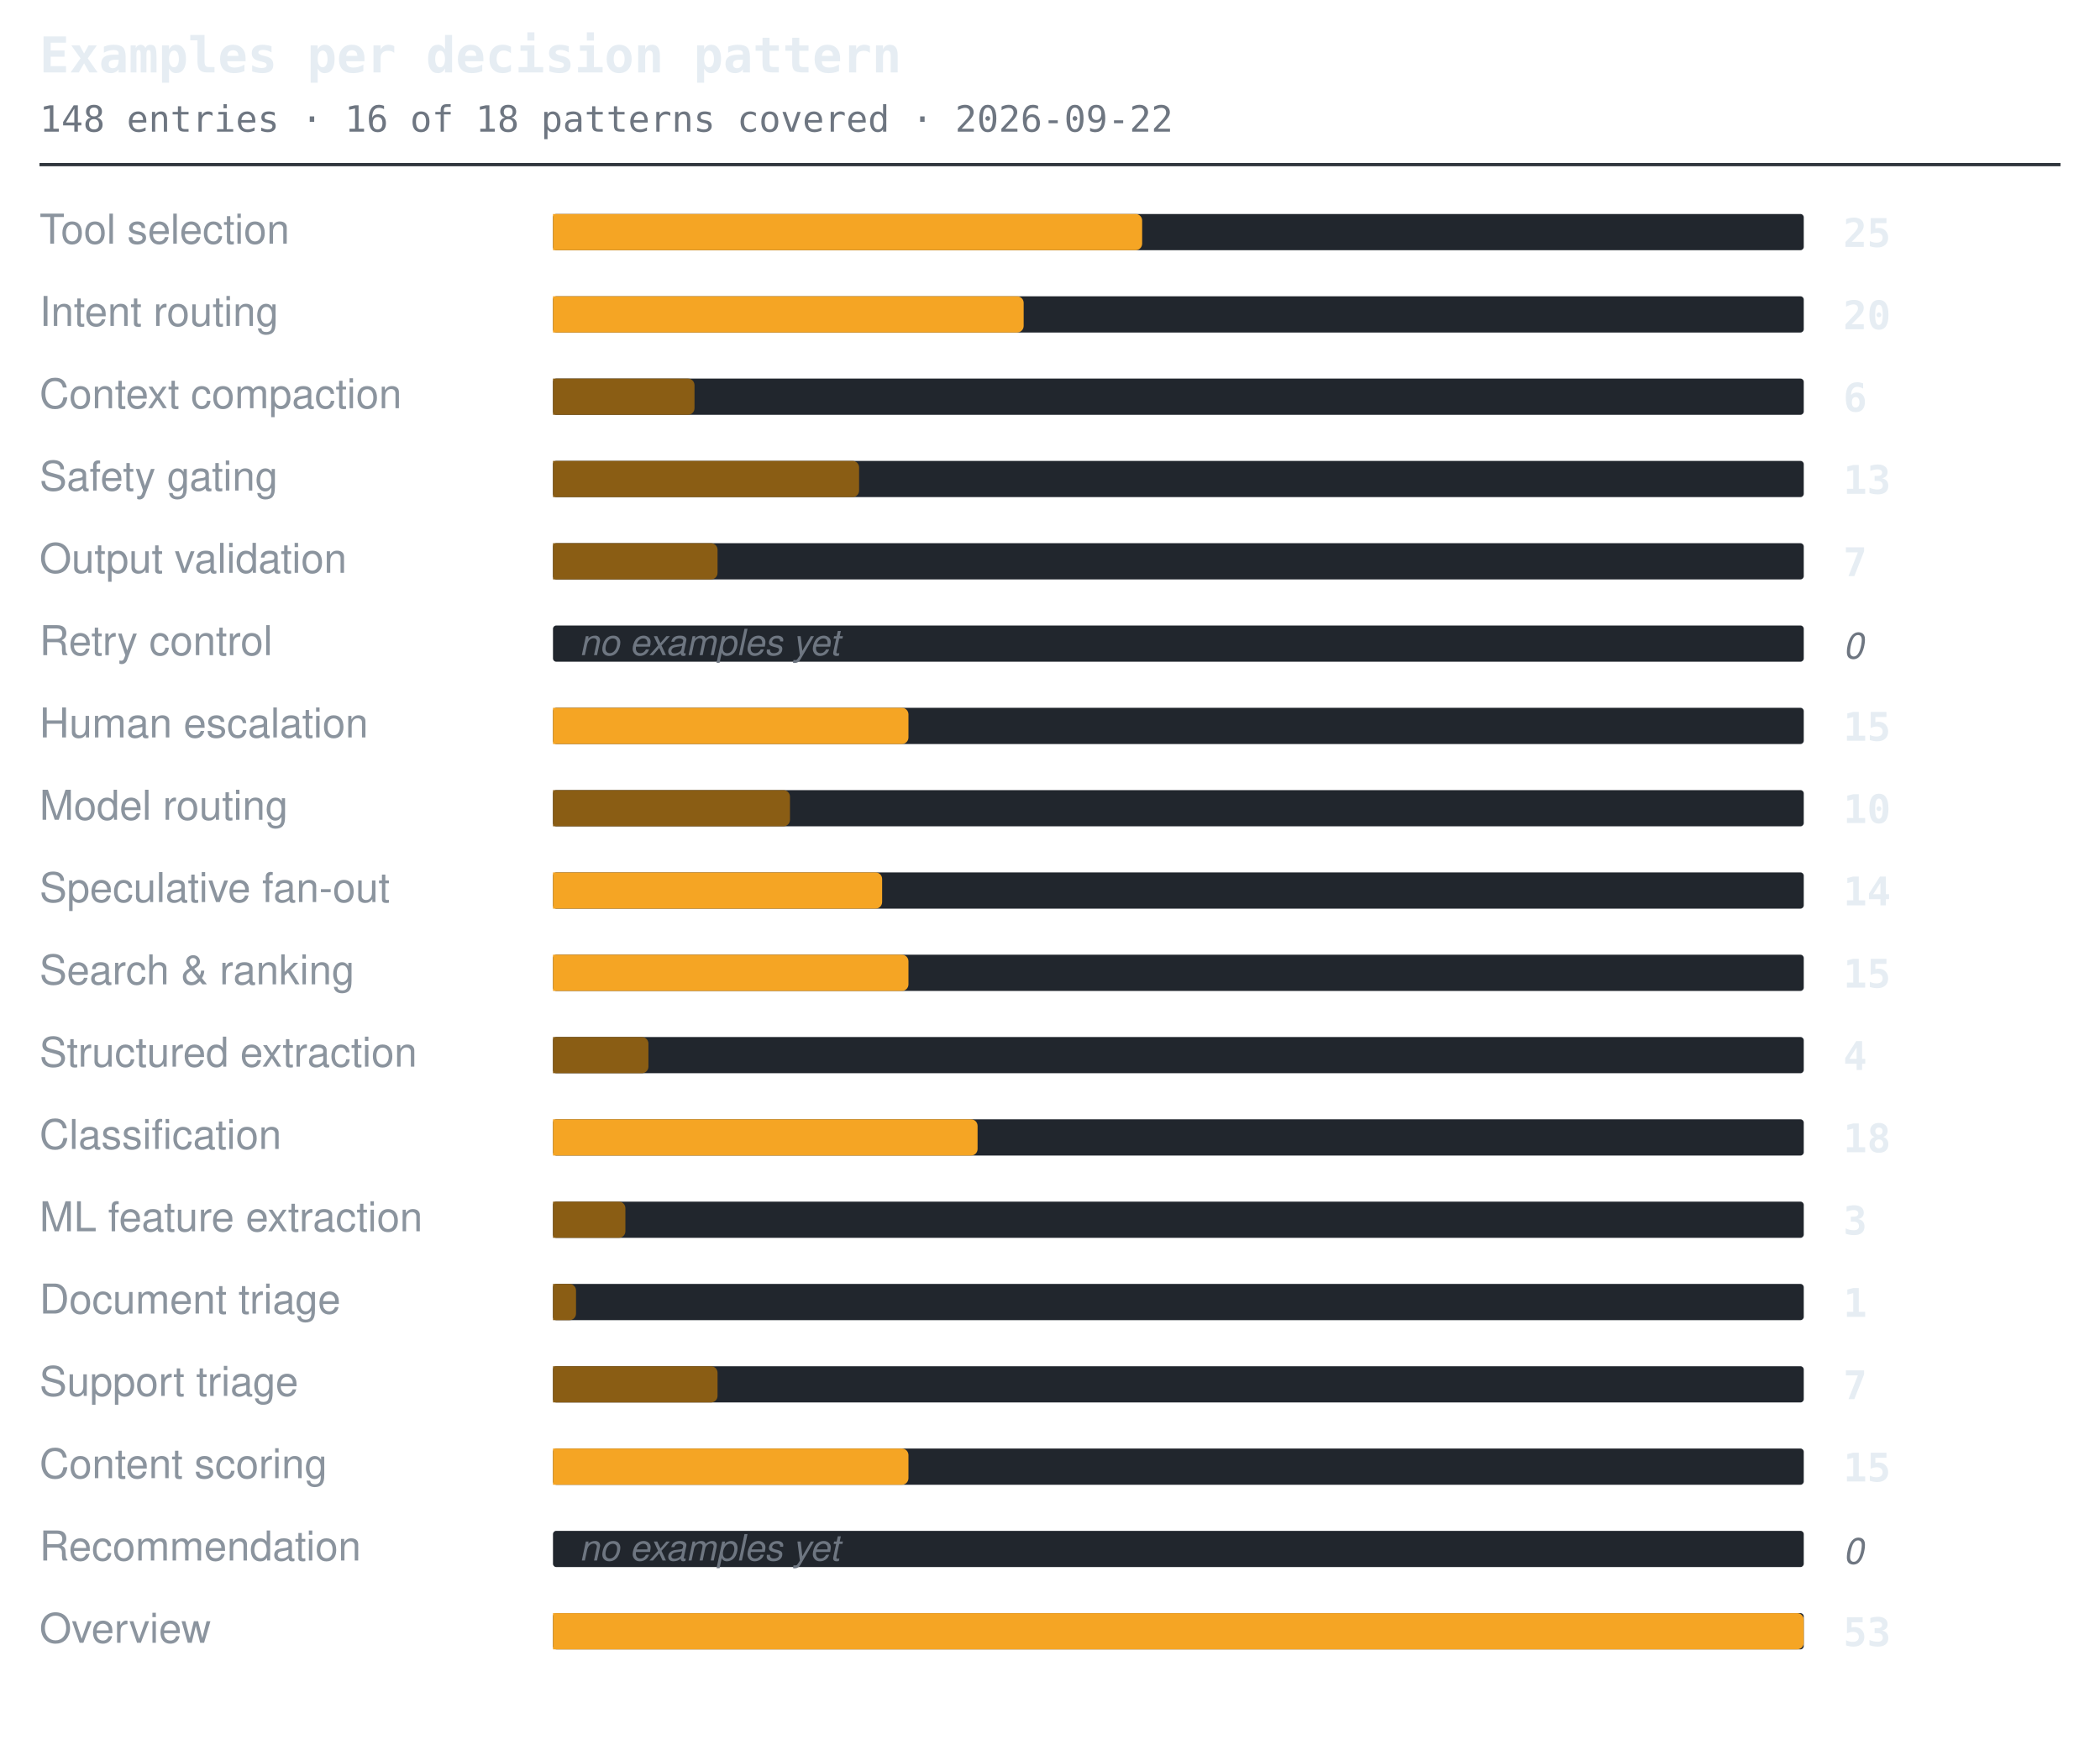
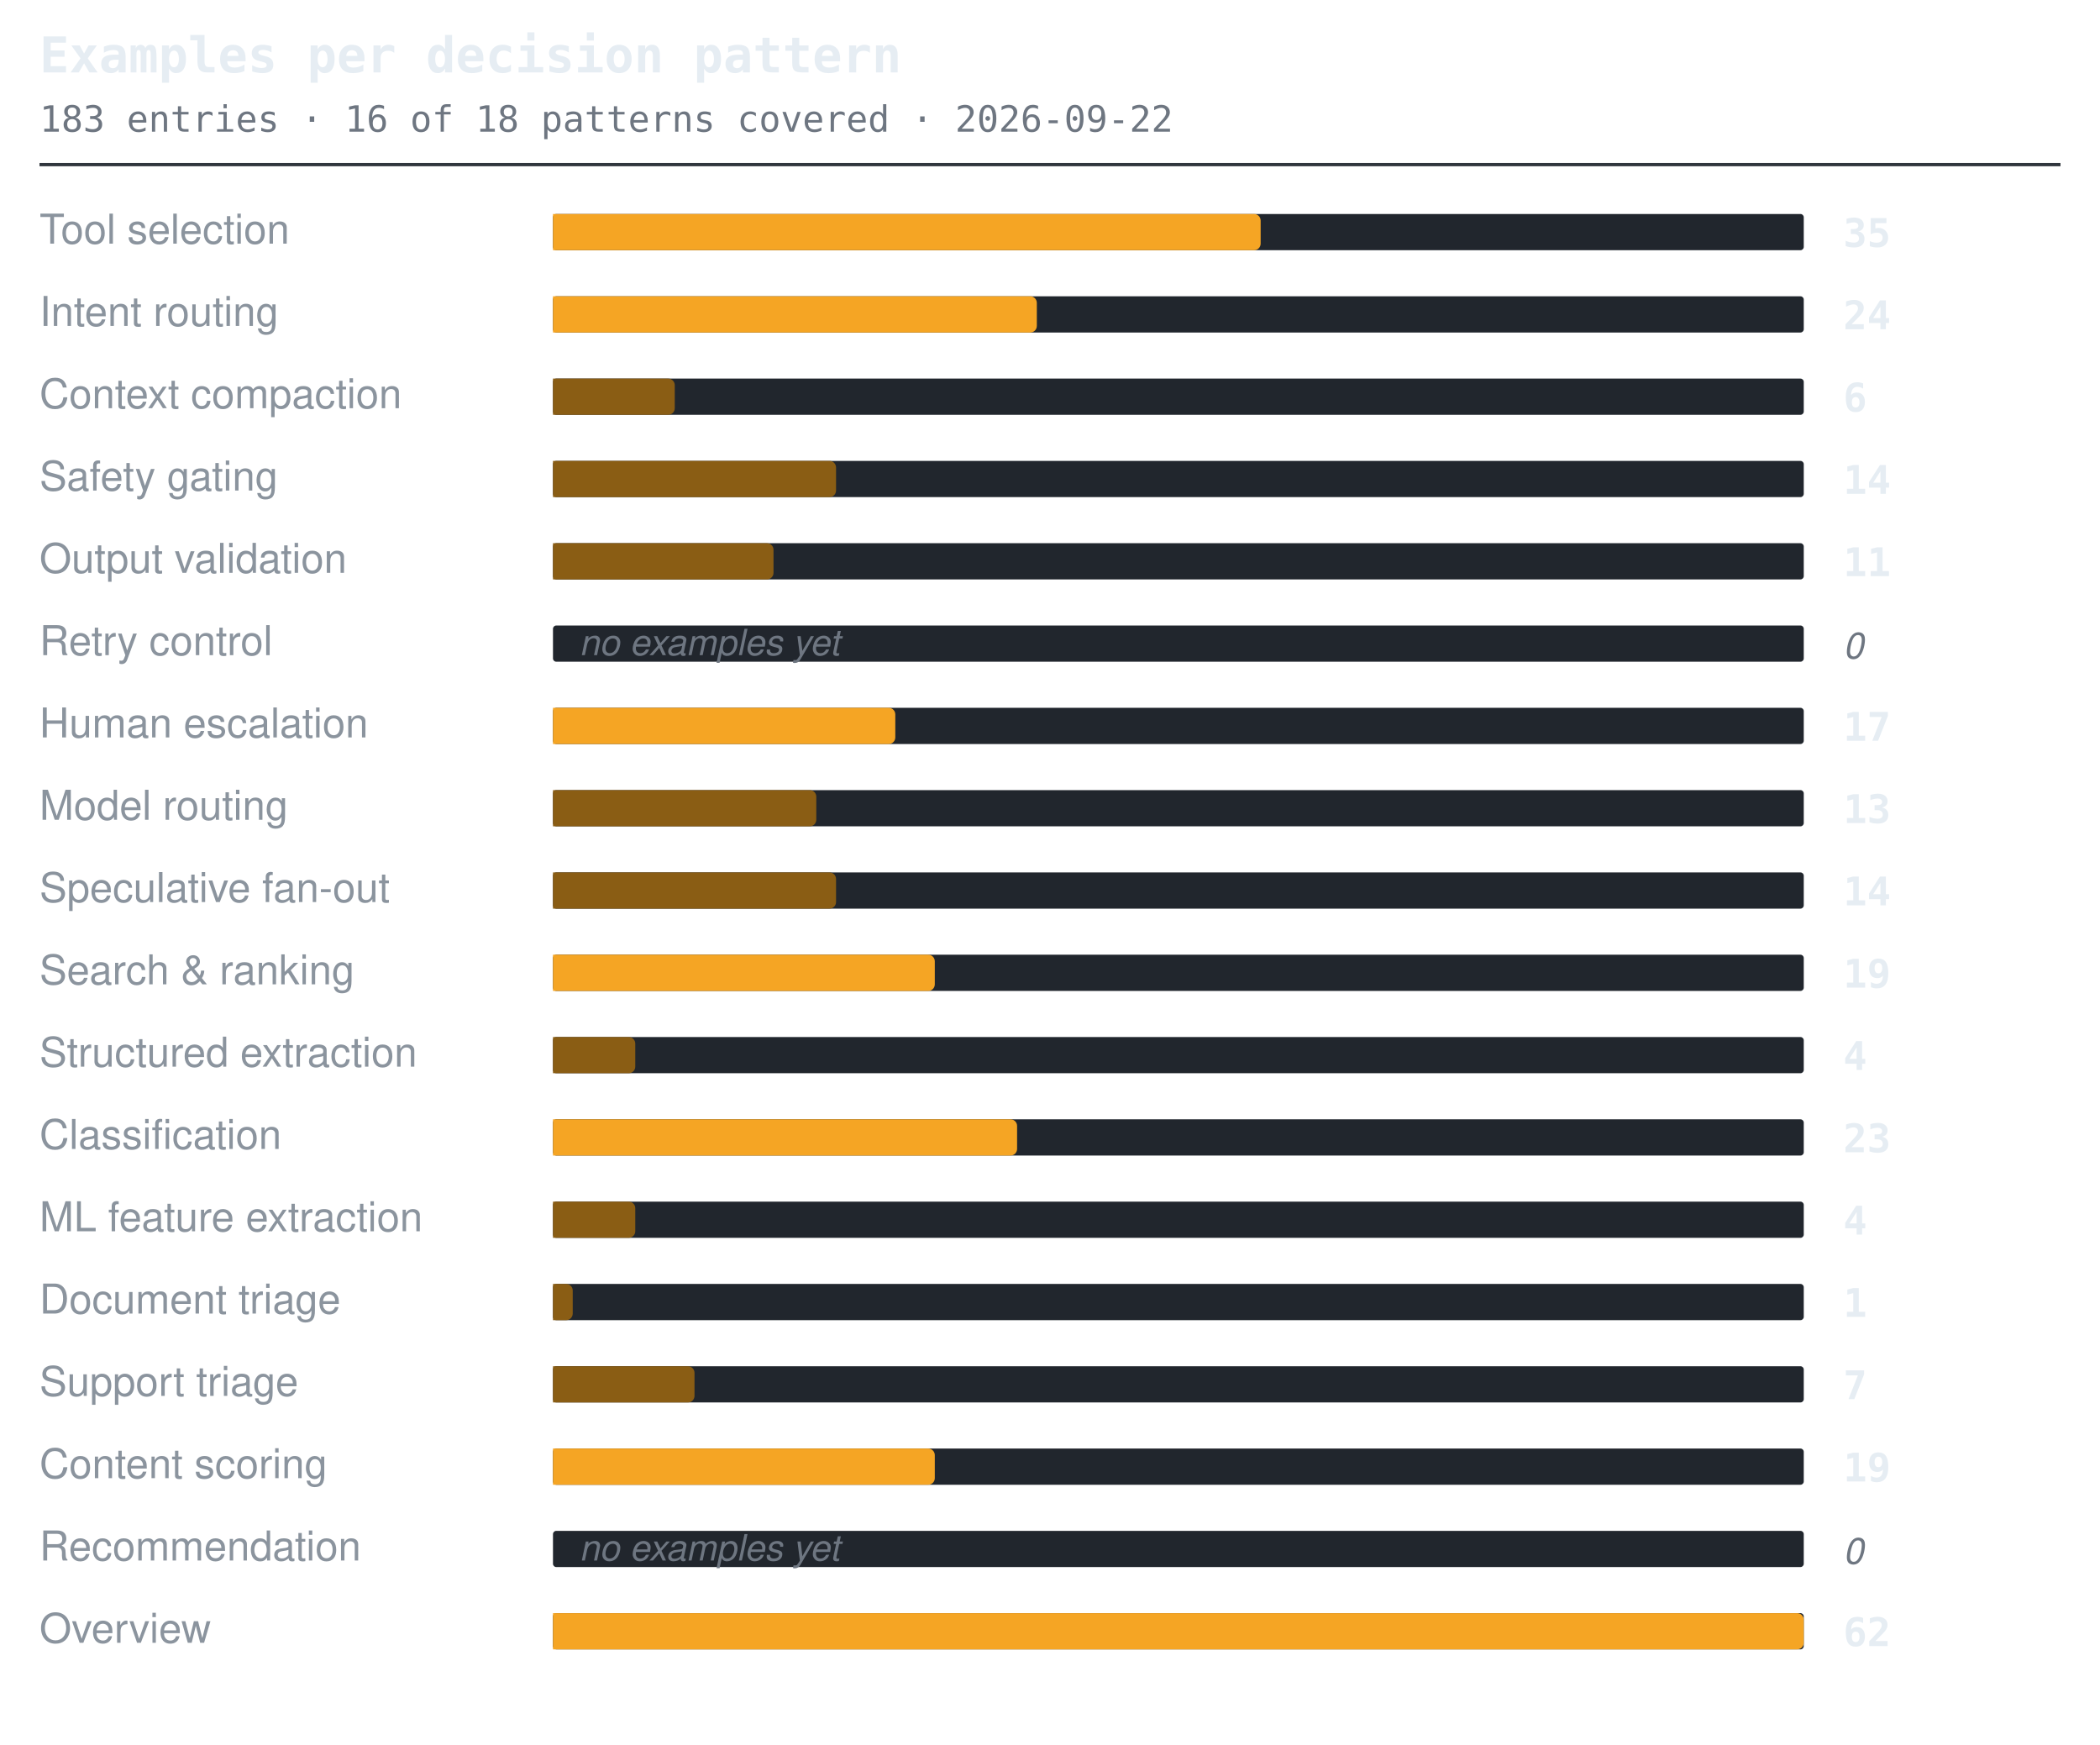
<svg xmlns="http://www.w3.org/2000/svg" width="638" height="530" viewBox="0 0 638 530" role="img" aria-label="Examples per decision pattern">
  <style>.t{font:600 15px ui-monospace,SFMono-Regular,'SF Mono',Menlo,Consolas,monospace;fill:#e6edf3}.s{font:11px ui-monospace,SFMono-Regular,'SF Mono',Menlo,Consolas,monospace;fill:#6e7681}.l{font:12.5px -apple-system,BlinkMacSystemFont,'Segoe UI',Helvetica,Arial,sans-serif;fill:#8b949e}.n{font:600 12px ui-monospace,SFMono-Regular,'SF Mono',Menlo,Consolas,monospace;fill:#e6edf3}.g{font:italic 11px -apple-system,BlinkMacSystemFont,'Segoe UI',Helvetica,Arial,sans-serif;fill:#6e7681}</style>
  <text x="12" y="22" class="t">Examples per decision pattern</text>
-   <text x="12" y="40" class="s">148 entries · 16 of 18 patterns covered · 2026-09-22</text>
+   <text x="12" y="40" class="s">183 entries · 16 of 18 patterns covered · 2026-09-22</text>
  <line x1="12" y1="50" x2="626" y2="50" stroke="#30363d" stroke-width="1" />
  <text x="12" y="74" class="l">Tool selection</text>
  <rect x="168" y="65" width="380" height="11" rx="1" fill="#21262d" />
-   <path d="M168 65h177a2 2 0 0 1 2 2v7a2 2 0 0 1-2 2h-177z" fill="#f5a524" />
-   <text x="560" y="75" class="n">25</text>
+   <path d="M168 65h213a2 2 0 0 1 2 2v7a2 2 0 0 1-2 2h-213z" fill="#f5a524" />
+   <text x="560" y="75" class="n">35</text>
  <text x="12" y="99" class="l">Intent routing</text>
  <rect x="168" y="90" width="380" height="11" rx="1" fill="#21262d" />
-   <path d="M168 90h141a2 2 0 0 1 2 2v7a2 2 0 0 1-2 2h-141z" fill="#f5a524" />
-   <text x="560" y="100" class="n">20</text>
+   <path d="M168 90h145a2 2 0 0 1 2 2v7a2 2 0 0 1-2 2h-145z" fill="#f5a524" />
+   <text x="560" y="100" class="n">24</text>
  <text x="12" y="124" class="l">Context compaction</text>
  <rect x="168" y="115" width="380" height="11" rx="1" fill="#21262d" />
-   <path d="M168 115h41a2 2 0 0 1 2 2v7a2 2 0 0 1-2 2h-41z" fill="#8a5d14" />
+   <path d="M168 115h35a2 2 0 0 1 2 2v7a2 2 0 0 1-2 2h-35z" fill="#8a5d14" />
  <text x="560" y="125" class="n">6</text>
  <text x="12" y="149" class="l">Safety gating</text>
  <rect x="168" y="140" width="380" height="11" rx="1" fill="#21262d" />
-   <path d="M168 140h91a2 2 0 0 1 2 2v7a2 2 0 0 1-2 2h-91z" fill="#8a5d14" />
-   <text x="560" y="150" class="n">13</text>
+   <path d="M168 140h84a2 2 0 0 1 2 2v7a2 2 0 0 1-2 2h-84z" fill="#8a5d14" />
+   <text x="560" y="150" class="n">14</text>
  <text x="12" y="174" class="l">Output validation</text>
  <rect x="168" y="165" width="380" height="11" rx="1" fill="#21262d" />
-   <path d="M168 165h48a2 2 0 0 1 2 2v7a2 2 0 0 1-2 2h-48z" fill="#8a5d14" />
-   <text x="560" y="175" class="n">7</text>
+   <path d="M168 165h65a2 2 0 0 1 2 2v7a2 2 0 0 1-2 2h-65z" fill="#8a5d14" />
+   <text x="560" y="175" class="n">11</text>
  <text x="12" y="199" class="l">Retry control</text>
  <rect x="168" y="190" width="380" height="11" rx="1" fill="#21262d" />
  <text x="176" y="199" class="g">no examples yet</text>
  <text x="560" y="200" class="g">0</text>
  <text x="12" y="224" class="l">Human escalation</text>
  <rect x="168" y="215" width="380" height="11" rx="1" fill="#21262d" />
-   <path d="M168 215h106a2 2 0 0 1 2 2v7a2 2 0 0 1-2 2h-106z" fill="#f5a524" />
-   <text x="560" y="225" class="n">15</text>
+   <path d="M168 215h102a2 2 0 0 1 2 2v7a2 2 0 0 1-2 2h-102z" fill="#f5a524" />
+   <text x="560" y="225" class="n">17</text>
  <text x="12" y="249" class="l">Model routing</text>
  <rect x="168" y="240" width="380" height="11" rx="1" fill="#21262d" />
-   <path d="M168 240h70a2 2 0 0 1 2 2v7a2 2 0 0 1-2 2h-70z" fill="#8a5d14" />
-   <text x="560" y="250" class="n">10</text>
+   <path d="M168 240h78a2 2 0 0 1 2 2v7a2 2 0 0 1-2 2h-78z" fill="#8a5d14" />
+   <text x="560" y="250" class="n">13</text>
  <text x="12" y="274" class="l">Speculative fan-out</text>
  <rect x="168" y="265" width="380" height="11" rx="1" fill="#21262d" />
-   <path d="M168 265h98a2 2 0 0 1 2 2v7a2 2 0 0 1-2 2h-98z" fill="#f5a524" />
+   <path d="M168 265h84a2 2 0 0 1 2 2v7a2 2 0 0 1-2 2h-84z" fill="#8a5d14" />
  <text x="560" y="275" class="n">14</text>
  <text x="12" y="299" class="l">Search &amp; ranking</text>
  <rect x="168" y="290" width="380" height="11" rx="1" fill="#21262d" />
-   <path d="M168 290h106a2 2 0 0 1 2 2v7a2 2 0 0 1-2 2h-106z" fill="#f5a524" />
-   <text x="560" y="300" class="n">15</text>
+   <path d="M168 290h114a2 2 0 0 1 2 2v7a2 2 0 0 1-2 2h-114z" fill="#f5a524" />
+   <text x="560" y="300" class="n">19</text>
  <text x="12" y="324" class="l">Structured extraction</text>
  <rect x="168" y="315" width="380" height="11" rx="1" fill="#21262d" />
-   <path d="M168 315h27a2 2 0 0 1 2 2v7a2 2 0 0 1-2 2h-27z" fill="#8a5d14" />
+   <path d="M168 315h23a2 2 0 0 1 2 2v7a2 2 0 0 1-2 2h-23z" fill="#8a5d14" />
  <text x="560" y="325" class="n">4</text>
  <text x="12" y="349" class="l">Classification</text>
  <rect x="168" y="340" width="380" height="11" rx="1" fill="#21262d" />
-   <path d="M168 340h127a2 2 0 0 1 2 2v7a2 2 0 0 1-2 2h-127z" fill="#f5a524" />
-   <text x="560" y="350" class="n">18</text>
+   <path d="M168 340h139a2 2 0 0 1 2 2v7a2 2 0 0 1-2 2h-139z" fill="#f5a524" />
+   <text x="560" y="350" class="n">23</text>
  <text x="12" y="374" class="l">ML feature extraction</text>
  <rect x="168" y="365" width="380" height="11" rx="1" fill="#21262d" />
-   <path d="M168 365h20a2 2 0 0 1 2 2v7a2 2 0 0 1-2 2h-20z" fill="#8a5d14" />
-   <text x="560" y="375" class="n">3</text>
+   <path d="M168 365h23a2 2 0 0 1 2 2v7a2 2 0 0 1-2 2h-23z" fill="#8a5d14" />
+   <text x="560" y="375" class="n">4</text>
  <text x="12" y="399" class="l">Document triage</text>
  <rect x="168" y="390" width="380" height="11" rx="1" fill="#21262d" />
-   <path d="M168 390h5a2 2 0 0 1 2 2v7a2 2 0 0 1-2 2h-5z" fill="#8a5d14" />
+   <path d="M168 390h4a2 2 0 0 1 2 2v7a2 2 0 0 1-2 2h-4z" fill="#8a5d14" />
  <text x="560" y="400" class="n">1</text>
  <text x="12" y="424" class="l">Support triage</text>
  <rect x="168" y="415" width="380" height="11" rx="1" fill="#21262d" />
-   <path d="M168 415h48a2 2 0 0 1 2 2v7a2 2 0 0 1-2 2h-48z" fill="#8a5d14" />
+   <path d="M168 415h41a2 2 0 0 1 2 2v7a2 2 0 0 1-2 2h-41z" fill="#8a5d14" />
  <text x="560" y="425" class="n">7</text>
  <text x="12" y="449" class="l">Content scoring</text>
  <rect x="168" y="440" width="380" height="11" rx="1" fill="#21262d" />
-   <path d="M168 440h106a2 2 0 0 1 2 2v7a2 2 0 0 1-2 2h-106z" fill="#f5a524" />
-   <text x="560" y="450" class="n">15</text>
+   <path d="M168 440h114a2 2 0 0 1 2 2v7a2 2 0 0 1-2 2h-114z" fill="#f5a524" />
+   <text x="560" y="450" class="n">19</text>
  <text x="12" y="474" class="l">Recommendation</text>
  <rect x="168" y="465" width="380" height="11" rx="1" fill="#21262d" />
  <text x="176" y="474" class="g">no examples yet</text>
  <text x="560" y="475" class="g">0</text>
  <text x="12" y="499" class="l">Overview</text>
  <rect x="168" y="490" width="380" height="11" rx="1" fill="#21262d" />
  <path d="M168 490h378a2 2 0 0 1 2 2v7a2 2 0 0 1-2 2h-378z" fill="#f5a524" />
-   <text x="560" y="500" class="n">53</text>
+   <text x="560" y="500" class="n">62</text>
</svg>
